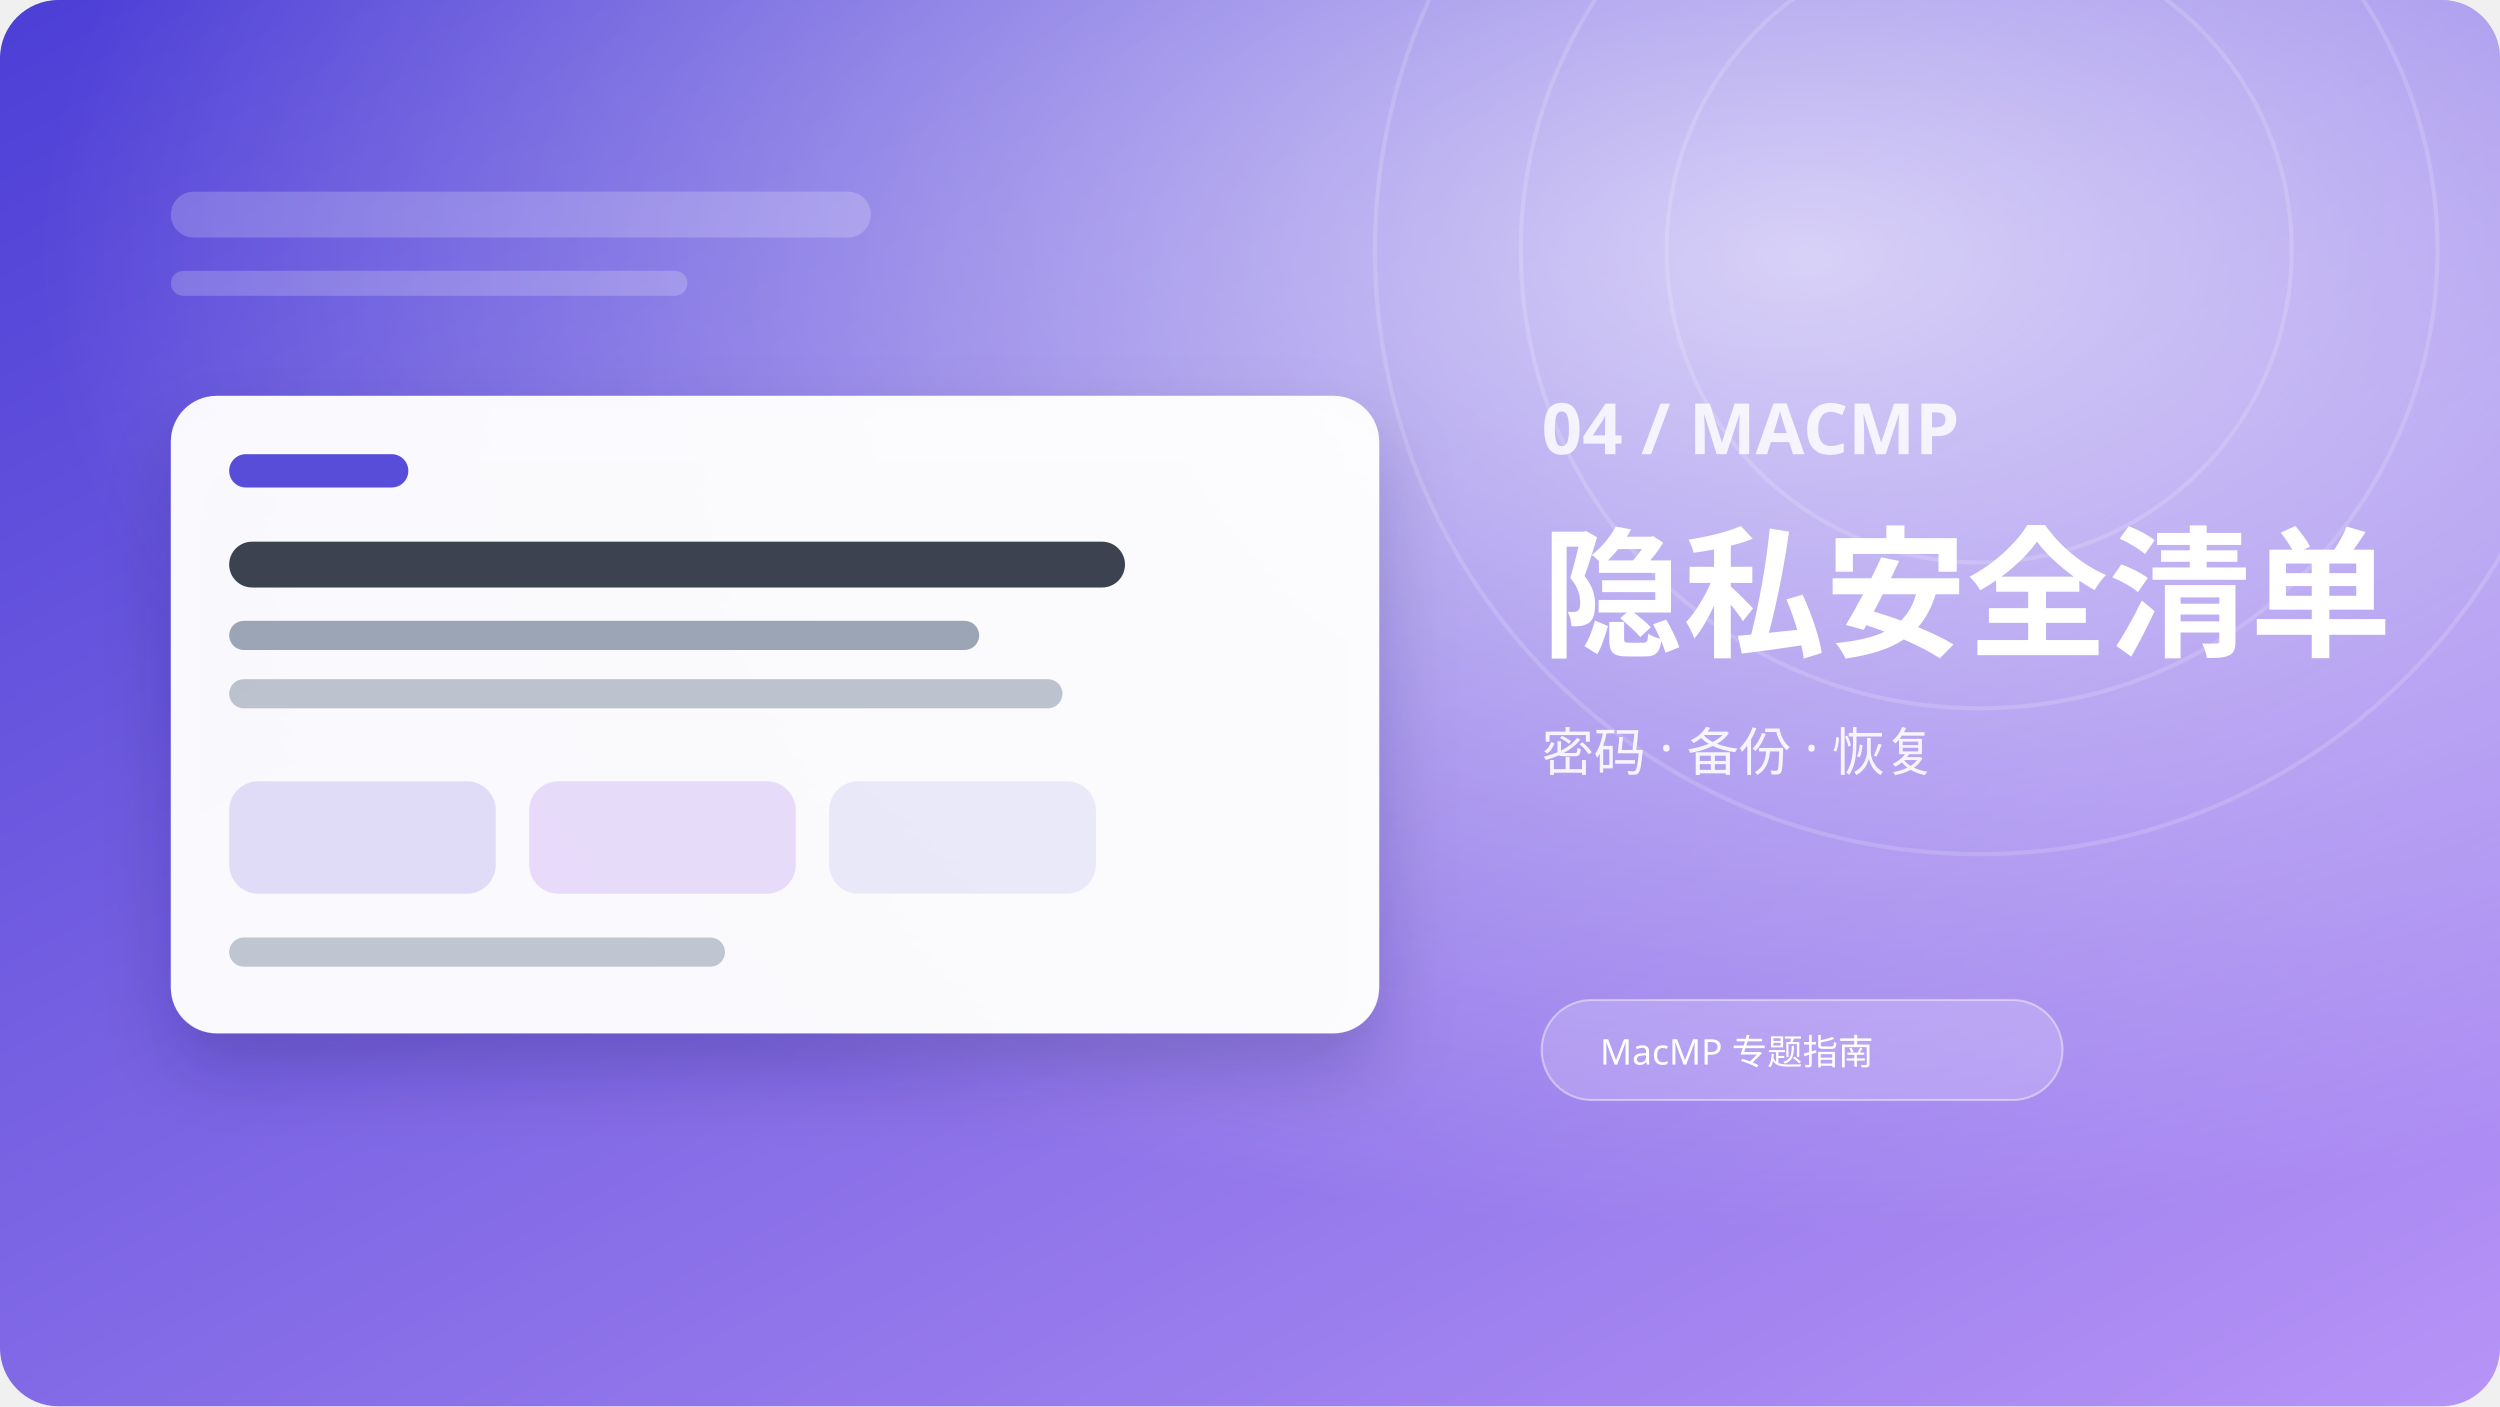
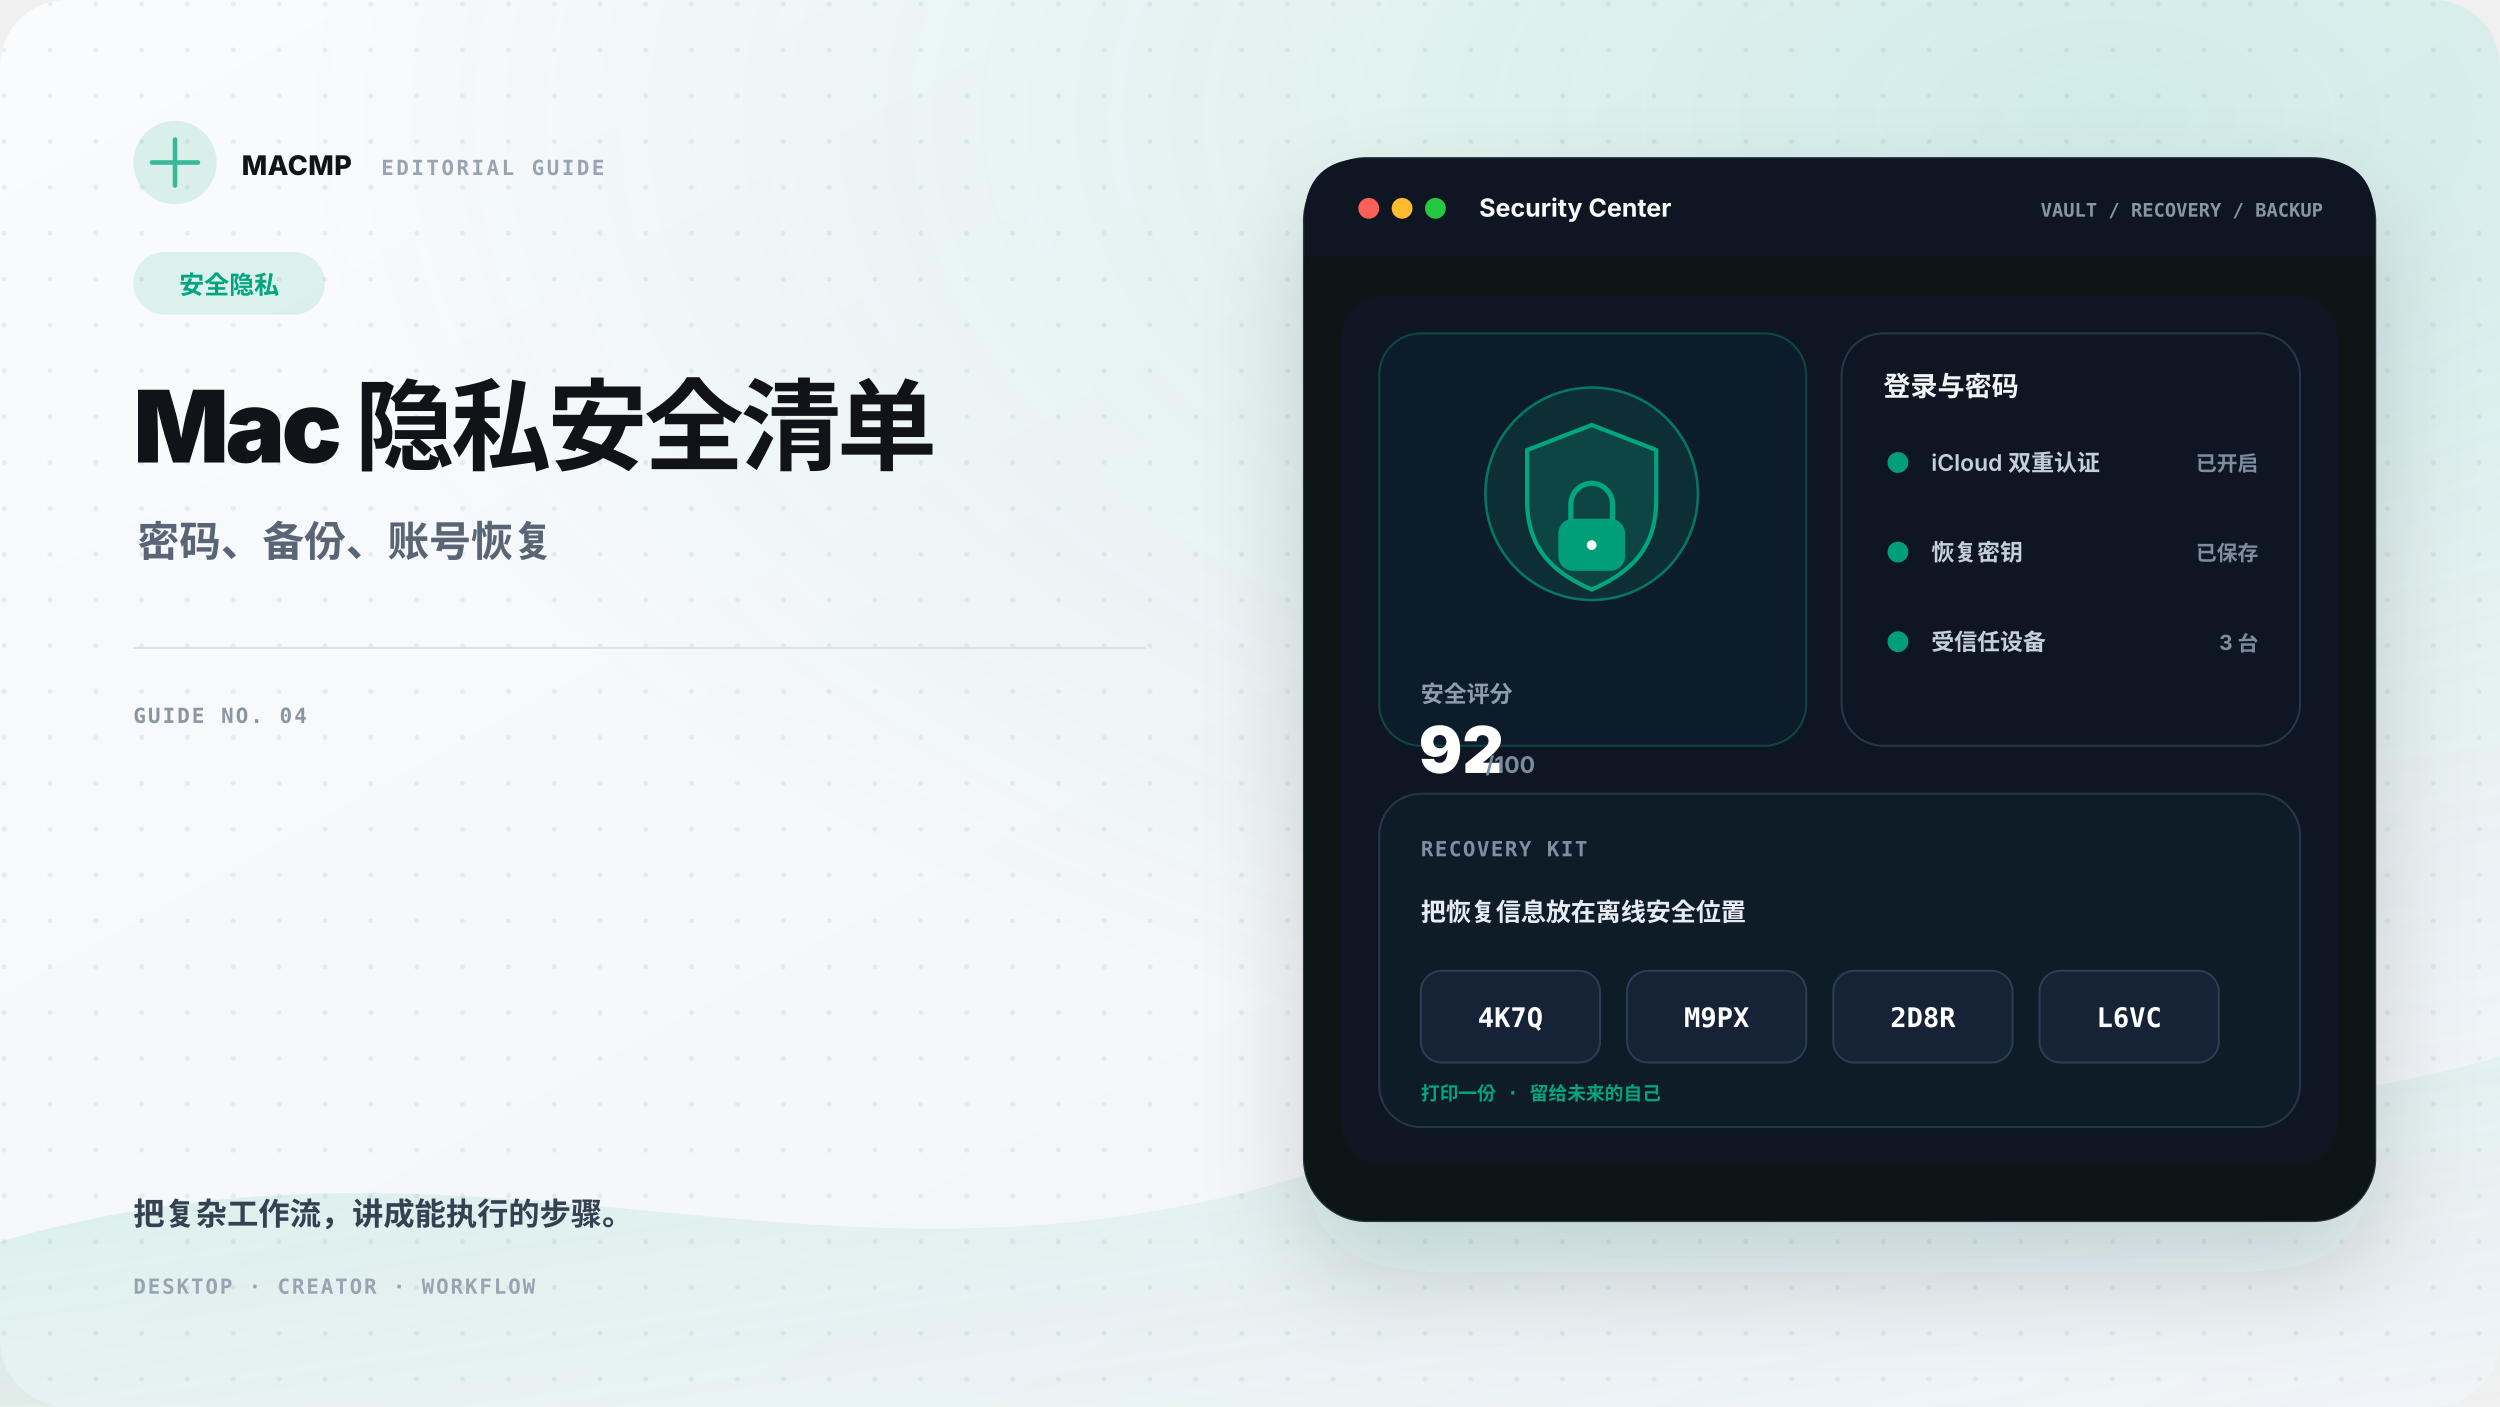
<svg xmlns="http://www.w3.org/2000/svg" viewBox="0 0 1200 675" role="img" aria-labelledby="title">
  <defs>
-     <linearGradient id="bg" x1="0" y1="0" x2="1" y2="1">
-       <stop offset="0" stop-color="#4c3fd6" />
-       <stop offset="1" stop-color="#b794f6" />
+     <linearGradient id="page" x1="0" y1="0" x2="1" y2="1">
+       <stop stop-color="#FAFBFD" />
+       <stop offset="1" stop-color="#F1F4F8" />
    </linearGradient>
-     <radialGradient id="glow" cx="72%" cy="18%" r="70%">
-       <stop offset="0" stop-color="#ffffff" stop-opacity=".70" />
-       <stop offset="1" stop-color="#ffffff" stop-opacity="0" />
+     <radialGradient id="halo" cx="84%" cy="8%" r="72%">
+       <stop stop-color="#00A67E" stop-opacity=".15" />
+       <stop offset="1" stop-color="#00A67E" stop-opacity="0" />
    </radialGradient>
-     <filter id="shadow" x="-20%" y="-20%" width="140%" height="140%">
-       <feDropShadow dx="0" dy="18" stdDeviation="18" flood-color="#001b3d" flood-opacity=".20" />
+     <linearGradient id="accentWash" x1="0" y1="0" x2="1" y2="1">
+       <stop stop-color="#00A67E" stop-opacity=".13" />
+       <stop offset="1" stop-color="#00A67E" stop-opacity="0" />
+     </linearGradient>
+     <linearGradient id="mediaGradient" x1="0" y1="0" x2="1" y2="1">
+       <stop stop-color="#00A67E" />
+       <stop offset=".52" stop-color="#7B5CFF" />
+       <stop offset="1" stop-color="#00D2C8" />
+     </linearGradient>
+     <filter id="shadow" x="-25%" y="-20%" width="160%" height="170%">
+       <feDropShadow dx="0" dy="24" stdDeviation="24" flood-color="#182033" flood-opacity=".16" />
    </filter>
+     <pattern id="dots" width="22" height="22" patternUnits="userSpaceOnUse">
+       <circle cx="2" cy="2" r="1.2" fill="#172033" fill-opacity=".07" />
+     </pattern>
+     <clipPath id="windowClip">
+       <rect x="626" y="76" width="514" height="510" rx="30" />
+     </clipPath>
  </defs>
-   <rect width="1200" height="675" rx="28" fill="url(#bg)" />
-   <rect width="1200" height="675" rx="28" fill="url(#glow)" />
-   <g opacity=".16" fill="none" stroke="#fff" stroke-width="2">
-     <circle cx="950" cy="120" r="150" />
-     <circle cx="950" cy="120" r="220" />
-     <circle cx="950" cy="120" r="290" />
+   <rect width="1200" height="675" rx="32" fill="url(#page)" />
+   <rect width="1200" height="675" rx="32" fill="url(#dots)" />
+   <rect width="1200" height="675" rx="32" fill="url(#halo)" />
+   <path d="M0 596 C228 530 393 632 617 567 C823 507 1017 561 1200 507 V675 H0Z" fill="url(#accentWash)" />
+   <g transform="translate(64 58)">
+     <g>
+       <circle cx="20" cy="20" r="20" fill="#00A67E" fill-opacity=".13" />
+       <path d="M20 9 L20 31 M9 20 L31 20" stroke="#00A67E" stroke-width="2.2" stroke-linecap="round" opacity=".75" />
+     </g>
+     <text x="52" y="26" font-family="-apple-system,BlinkMacSystemFont,'PingFang SC','Hiragino Sans GB','Helvetica Neue',sans-serif" font-size="13" font-weight="800" fill="#111318" letter-spacing=".2">MACMP</text>
+     <text x="119" y="26" font-family="'SFMono-Regular',Menlo,Monaco,monospace" font-size="10" font-weight="700" fill="#9AA3B1" letter-spacing="1.2">EDITORIAL GUIDE</text>
+     <rect x="0" y="63" width="92" height="30" rx="15" fill="#00A67E" fill-opacity=".12" />
+     <text x="46" y="83" font-family="-apple-system,BlinkMacSystemFont,'PingFang SC','Hiragino Sans GB','Helvetica Neue',sans-serif" font-size="12" font-weight="750" fill="#00A67E" text-anchor="middle">安全隐私</text>
+     <text x="0" y="164" font-family="-apple-system,BlinkMacSystemFont,'PingFang SC','Hiragino Sans GB','Helvetica Neue',sans-serif" font-size="48" font-weight="850" fill="#111318" letter-spacing="-1.7">Mac 隐私安全清单</text>
+     <text x="2" y="209" font-family="-apple-system,BlinkMacSystemFont,'PingFang SC','Hiragino Sans GB','Helvetica Neue',sans-serif" font-size="20" font-weight="550" fill="#596474">密码、备份、账号恢复</text>
+     <line x1="0" y1="253" x2="486" y2="253" stroke="#DDE2EA" stroke-width="1" />
+     <text x="0" y="289" font-family="'SFMono-Regular',Menlo,Monaco,monospace" font-size="10" font-weight="750" fill="#8C95A3" letter-spacing="1">GUIDE NO. 04</text>
+     <text x="0" y="530" font-family="-apple-system,BlinkMacSystemFont,'PingFang SC','Hiragino Sans GB','Helvetica Neue',sans-serif" font-size="15" font-weight="650" fill="#354052">把复杂工作流，讲成能执行的步骤。</text>
+     <text x="0" y="563" font-family="'SFMono-Regular',Menlo,Monaco,monospace" font-size="10" font-weight="700" fill="#9AA3B1" letter-spacing=".9">DESKTOP · CREATOR · WORKFLOW</text>
  </g>
-   <g opacity=".20" fill="#fff">
-     <rect x="82" y="92" width="336" height="22" rx="11" />
-     <rect x="82" y="130" width="248" height="12" rx="6" />
-   </g>
-   <g filter="url(#shadow)" transform="translate(82 190)">
-     <rect width="580" height="306" rx="22" fill="#fff" fill-opacity=".96" />
-     <rect x="28" y="28" width="86" height="16" rx="8" fill="#4c3fd6" opacity=".92" />
-     <rect x="28" y="70" width="430" height="22" rx="11" fill="#18212f" opacity=".84" />
-     <rect x="28" y="108" width="360" height="14" rx="7" fill="#8a95a8" opacity=".84" />
-     <rect x="28" y="136" width="400" height="14" rx="7" fill="#8a95a8" opacity=".55" />
-     <rect x="28" y="185" width="128" height="54" rx="14" fill="#4c3fd6" opacity=".16" />
-     <rect x="172" y="185" width="128" height="54" rx="14" fill="#b794f6" opacity=".30" />
-     <rect x="316" y="185" width="128" height="54" rx="14" fill="#4c3fd6" opacity=".10" />
-     <rect x="28" y="260" width="238" height="14" rx="7" fill="#8a95a8" opacity=".52" />
-   </g>
-   <g transform="translate(740 218)" fill="#fff">
-     <text x="0" y="0" font-family="PingFang SC,Hiragino Sans GB,sans-serif" font-size="34" font-weight="600" opacity=".82">04 / MACMP</text>
-     <text x="0" y="92" font-family="PingFang SC,Hiragino Sans GB,sans-serif" font-size="68" font-weight="700">隐私安全清单</text>
-     <text x="0" y="152" font-family="PingFang SC,Hiragino Sans GB,sans-serif" font-size="25" opacity=".88">密码 · 备份 · 恢复</text>
-   </g>
-   <g transform="translate(740 480)">
-     <rect width="250" height="48" rx="24" fill="#fff" fill-opacity=".18" stroke="#fff" stroke-opacity=".44" />
-     <text x="28" y="31" font-family="PingFang SC,Hiragino Sans GB,sans-serif" font-size="17" fill="#fff">MacMP 专题指南</text>
+   <g filter="url(#shadow)">
+     <rect x="626" y="76" width="514" height="510" rx="30" fill="#0B0F16" stroke="#2A3444" stroke-width="1.2" />
+     <path d="M626 106 Q626 76 656 76 H1110 Q1140 76 1140 106 V123 H626 Z" fill="#111722" />
+     <circle cx="657" cy="100" r="5" fill="#FF5F57" fill-opacity="1" stroke="none" stroke-opacity="1" stroke-width="1" />
+     <circle cx="673" cy="100" r="5" fill="#FEBC2E" fill-opacity="1" stroke="none" stroke-opacity="1" stroke-width="1" />
+     <circle cx="689" cy="100" r="5" fill="#28C840" fill-opacity="1" stroke="none" stroke-opacity="1" stroke-width="1" />
+     <text x="710" y="104" font-family="-apple-system,BlinkMacSystemFont,'PingFang SC','Hiragino Sans GB','Helvetica Neue',sans-serif" font-size="12" font-weight="700" fill="#F8FAFC">Security Center</text>
+     <text x="1115" y="104" font-family="'SFMono-Regular',Menlo,Monaco,monospace" font-size="9" font-weight="700" fill="#8994A5" text-anchor="end">VAULT  /  RECOVERY  /  BACKUP</text>
+     <g clip-path="url(#windowClip)">
+       <rect x="626" y="123" width="514" height="463" fill="#0B0F16" />
+       <rect x="626" y="123" width="514" height="463" fill="#00A67E" fill-opacity=".025" />
+       <rect x="644" y="142" width="478" height="417" rx="20" fill="#0D1420" fill-opacity="1" stroke="none" stroke-opacity="1" stroke-width="1" />
+       <rect x="662" y="160" width="205" height="198" rx="20" fill="#101D2C" fill-opacity="1" stroke="#00A67E" stroke-opacity="0.32" stroke-width="1" />
+       <circle cx="764" cy="237" r="51" fill="#00A67E" fill-opacity="0.12" stroke="#00A67E" stroke-opacity="0.65" stroke-width="1.2" />
+       <path d="M764 204 l31 12v24c0 24-13 35-31 43-18-8-31-19-31-43v-24z" fill="#00A67E" fill-opacity=".20" stroke="#00A67E" stroke-width="2" />
+       <path d="M754 250 v-8a10 10 0 0 1 20 0v8" fill="none" stroke="#00A67E" stroke-width="2.5" />
+       <rect x="748" y="249" width="32" height="25" rx="7" fill="#00A67E" fill-opacity="0.92" stroke="none" stroke-opacity="1" stroke-width="1" />
+       <text x="764" y="266" font-family="-apple-system,BlinkMacSystemFont,'PingFang SC','Hiragino Sans GB','Helvetica Neue',sans-serif" font-size="15" font-weight="900" fill="#FFFFFF" fill-opacity="1" text-anchor="middle">•</text>
+       <text x="682" y="337" font-family="-apple-system,BlinkMacSystemFont,'PingFang SC','Hiragino Sans GB','Helvetica Neue',sans-serif" font-size="11" font-weight="650" fill="#8F9CAF" fill-opacity="1" text-anchor="start">安全评分</text>
+       <text x="681" y="371" font-family="-apple-system,BlinkMacSystemFont,'PingFang SC','Hiragino Sans GB','Helvetica Neue',sans-serif" font-size="31" font-weight="850" fill="#FFFFFF" fill-opacity="1" text-anchor="start">92</text>
+       <text x="713" y="371" font-family="-apple-system,BlinkMacSystemFont,'PingFang SC','Hiragino Sans GB','Helvetica Neue',sans-serif" font-size="11" font-weight="650" fill="#7C8A9D" fill-opacity="1" text-anchor="start">/100</text>
+       <rect x="682" y="389" width="160" height="7" rx="4" fill="#233244" fill-opacity="1" stroke="none" stroke-opacity="1" stroke-width="1" />
+       <rect x="682" y="389" width="147" height="7" rx="4" fill="#00A67E" fill-opacity="1" stroke="none" stroke-opacity="1" stroke-width="1" />
+       <rect x="884" y="160" width="220" height="198" rx="20" fill="#101722" fill-opacity="1" stroke="#273449" stroke-opacity="1" stroke-width="1" />
+       <text x="904" y="190" font-family="-apple-system,BlinkMacSystemFont,'PingFang SC','Hiragino Sans GB','Helvetica Neue',sans-serif" font-size="13" font-weight="750" fill="#F2F5F8" fill-opacity="1" text-anchor="start">登录与密码</text>
+       <circle cx="911" cy="222" r="5" fill="#00A67E" fill-opacity="0.95" stroke="none" stroke-opacity="1" stroke-width="1" />
+       <text x="927" y="226" font-family="-apple-system,BlinkMacSystemFont,'PingFang SC','Hiragino Sans GB','Helvetica Neue',sans-serif" font-size="11" font-weight="600" fill="#C5CEDB" fill-opacity="1" text-anchor="start">iCloud 双重认证</text>
+       <text x="1084" y="226" font-family="-apple-system,BlinkMacSystemFont,'PingFang SC','Hiragino Sans GB','Helvetica Neue',sans-serif" font-size="10" font-weight="650" fill="#7F8CA0" fill-opacity="1" text-anchor="end">已开启</text>
+       <circle cx="911" cy="265" r="5" fill="#00A67E" fill-opacity="0.95" stroke="none" stroke-opacity="1" stroke-width="1" />
+       <text x="927" y="269" font-family="-apple-system,BlinkMacSystemFont,'PingFang SC','Hiragino Sans GB','Helvetica Neue',sans-serif" font-size="11" font-weight="600" fill="#C5CEDB" fill-opacity="1" text-anchor="start">恢复密钥</text>
+       <text x="1084" y="269" font-family="-apple-system,BlinkMacSystemFont,'PingFang SC','Hiragino Sans GB','Helvetica Neue',sans-serif" font-size="10" font-weight="650" fill="#7F8CA0" fill-opacity="1" text-anchor="end">已保存</text>
+       <circle cx="911" cy="308" r="5" fill="#00A67E" fill-opacity="0.95" stroke="none" stroke-opacity="1" stroke-width="1" />
+       <text x="927" y="312" font-family="-apple-system,BlinkMacSystemFont,'PingFang SC','Hiragino Sans GB','Helvetica Neue',sans-serif" font-size="11" font-weight="600" fill="#C5CEDB" fill-opacity="1" text-anchor="start">受信任设备</text>
+       <text x="1084" y="312" font-family="-apple-system,BlinkMacSystemFont,'PingFang SC','Hiragino Sans GB','Helvetica Neue',sans-serif" font-size="10" font-weight="650" fill="#7F8CA0" fill-opacity="1" text-anchor="end">3 台</text>
+       <rect x="662" y="381" width="442" height="160" rx="20" fill="#0F1A27" fill-opacity="1" stroke="#26364B" stroke-opacity="1" stroke-width="1" />
+       <text x="682" y="411" font-family="'SFMono-Regular',Menlo,Monaco,monospace" font-size="10" font-weight="750" fill="#7F8EA2" fill-opacity="1" text-anchor="start" letter-spacing="0.7">RECOVERY KIT</text>
+       <text x="682" y="442" font-family="-apple-system,BlinkMacSystemFont,'PingFang SC','Hiragino Sans GB','Helvetica Neue',sans-serif" font-size="12" font-weight="650" fill="#E6ECF4" fill-opacity="1" text-anchor="start">把恢复信息放在离线安全位置</text>
+       <rect x="682" y="466" width="86" height="44" rx="10" fill="#142235" fill-opacity="1" stroke="#2A3D54" stroke-opacity="1" stroke-width="1" />
+       <text x="725" y="493" font-family="'SFMono-Regular',Menlo,Monaco,monospace" font-size="13" font-weight="800" fill="#FFFFFF" fill-opacity="1" text-anchor="middle">4K7Q</text>
+       <rect x="781" y="466" width="86" height="44" rx="10" fill="#142235" fill-opacity="1" stroke="#2A3D54" stroke-opacity="1" stroke-width="1" />
+       <text x="824" y="493" font-family="'SFMono-Regular',Menlo,Monaco,monospace" font-size="13" font-weight="800" fill="#FFFFFF" fill-opacity="1" text-anchor="middle">M9PX</text>
+       <rect x="880" y="466" width="86" height="44" rx="10" fill="#142235" fill-opacity="1" stroke="#2A3D54" stroke-opacity="1" stroke-width="1" />
+       <text x="923" y="493" font-family="'SFMono-Regular',Menlo,Monaco,monospace" font-size="13" font-weight="800" fill="#FFFFFF" fill-opacity="1" text-anchor="middle">2D8R</text>
+       <rect x="979" y="466" width="86" height="44" rx="10" fill="#142235" fill-opacity="1" stroke="#2A3D54" stroke-opacity="1" stroke-width="1" />
+       <text x="1022" y="493" font-family="'SFMono-Regular',Menlo,Monaco,monospace" font-size="13" font-weight="800" fill="#FFFFFF" fill-opacity="1" text-anchor="middle">L6VC</text>
+       <text x="682" y="528" font-family="'SFMono-Regular',Menlo,Monaco,monospace" font-size="9" font-weight="700" fill="#00A67E" fill-opacity="1" text-anchor="start">打印一份 · 留给未来的自己</text>
+     </g>
  </g>
</svg>
